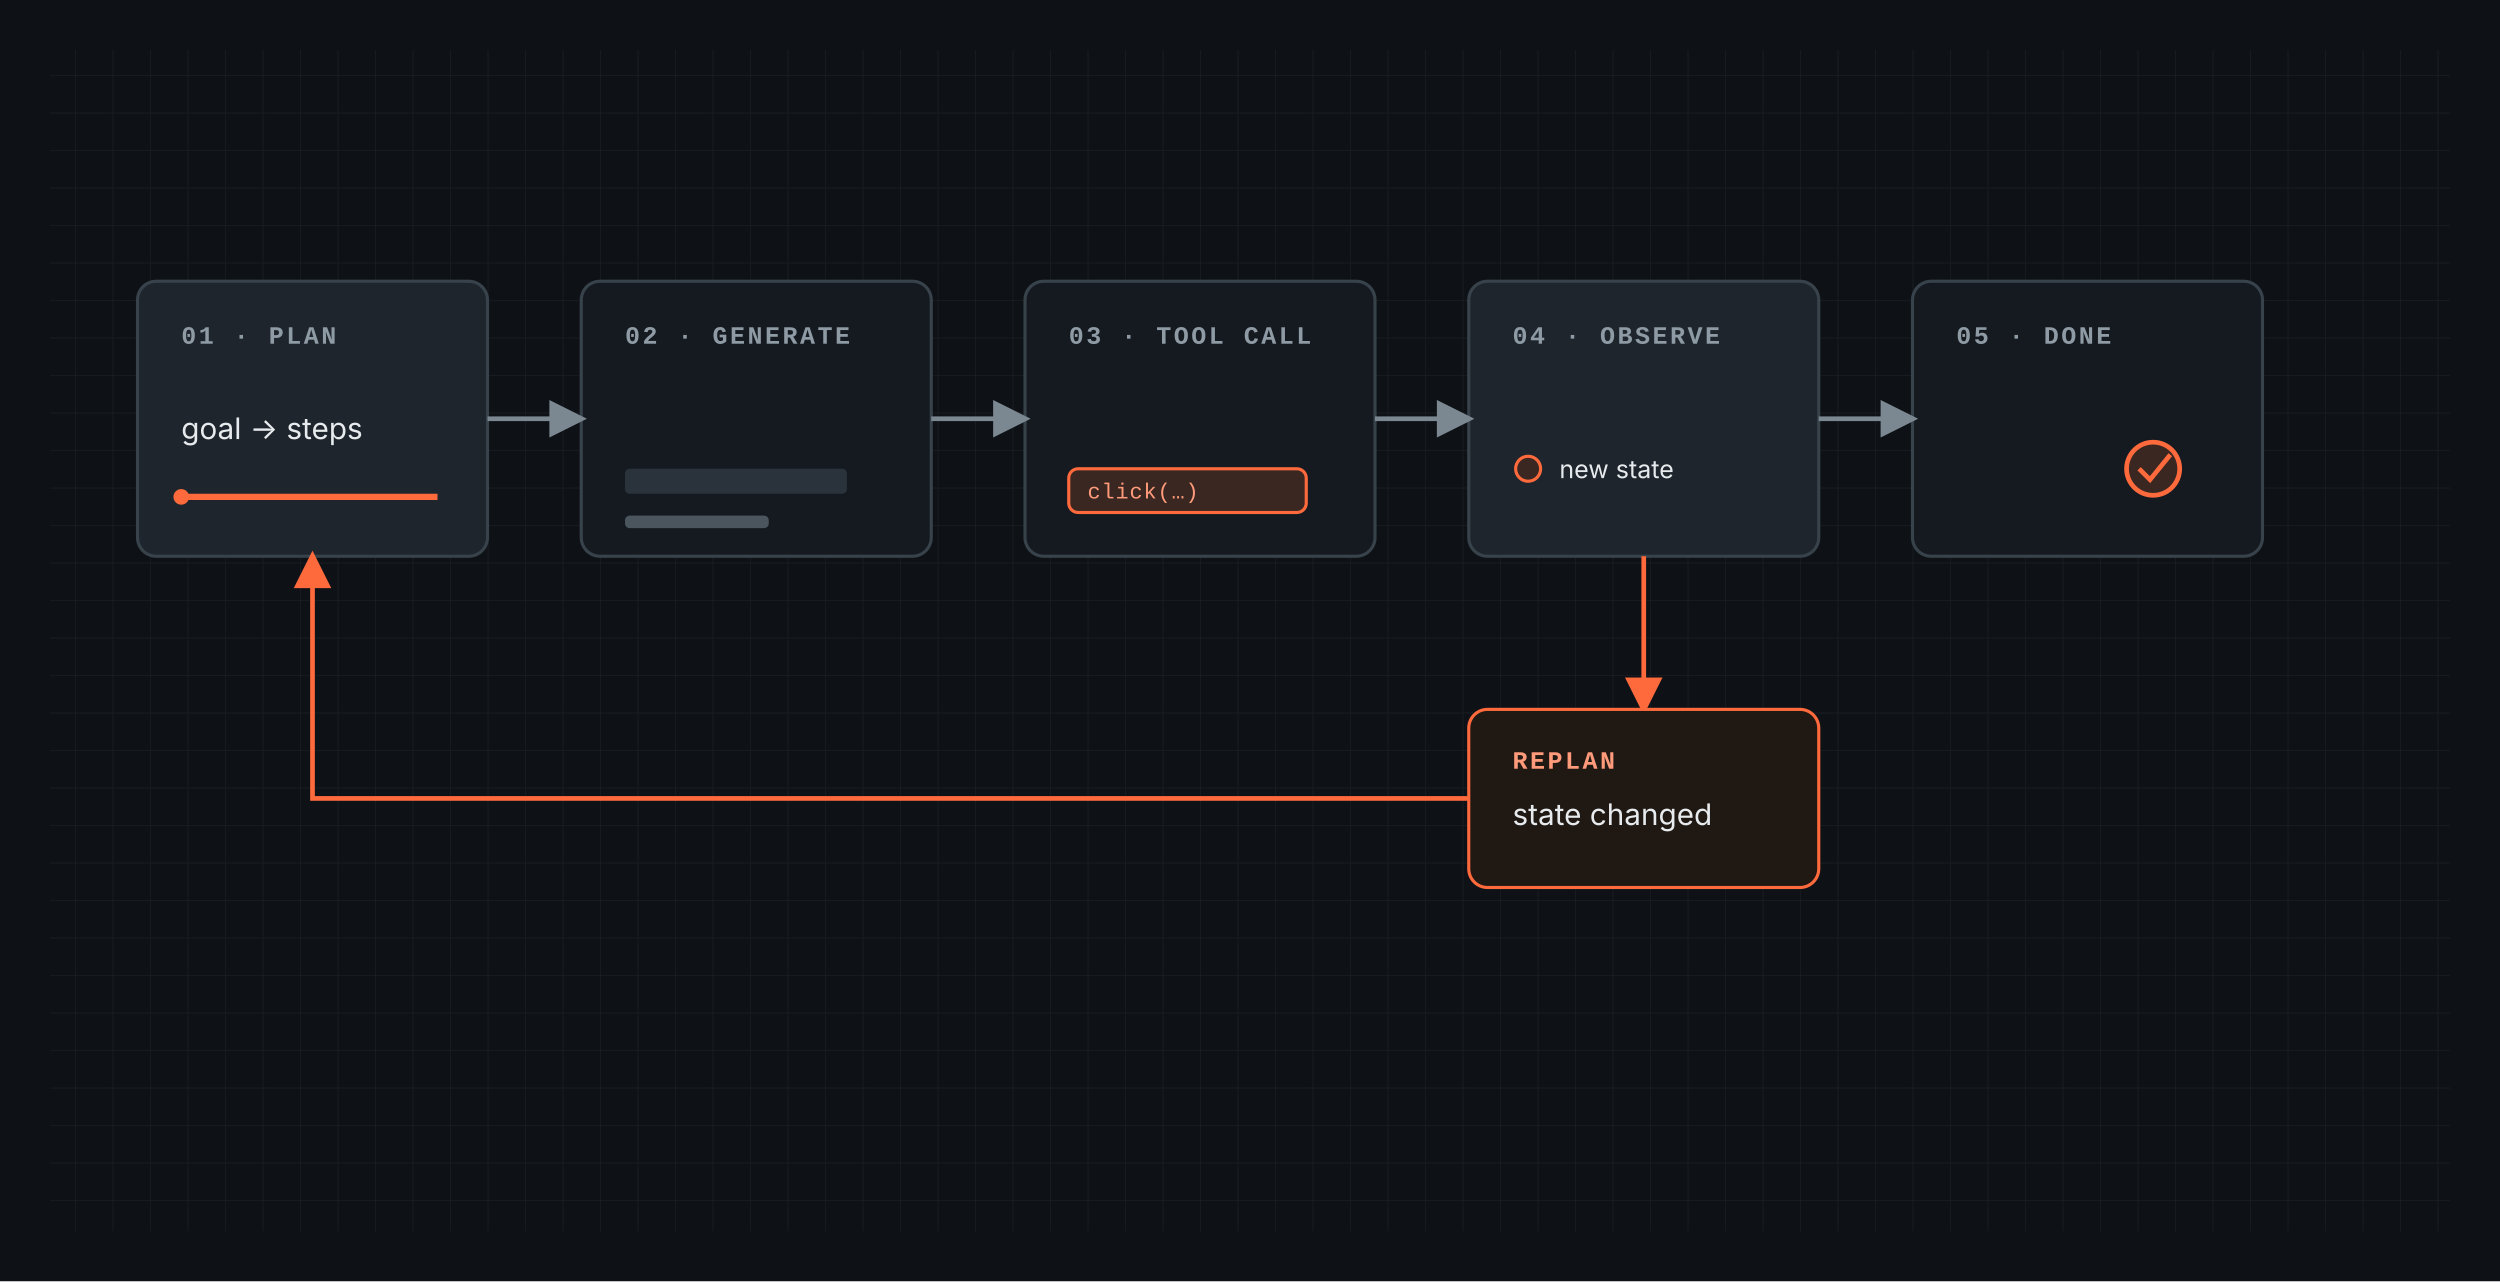
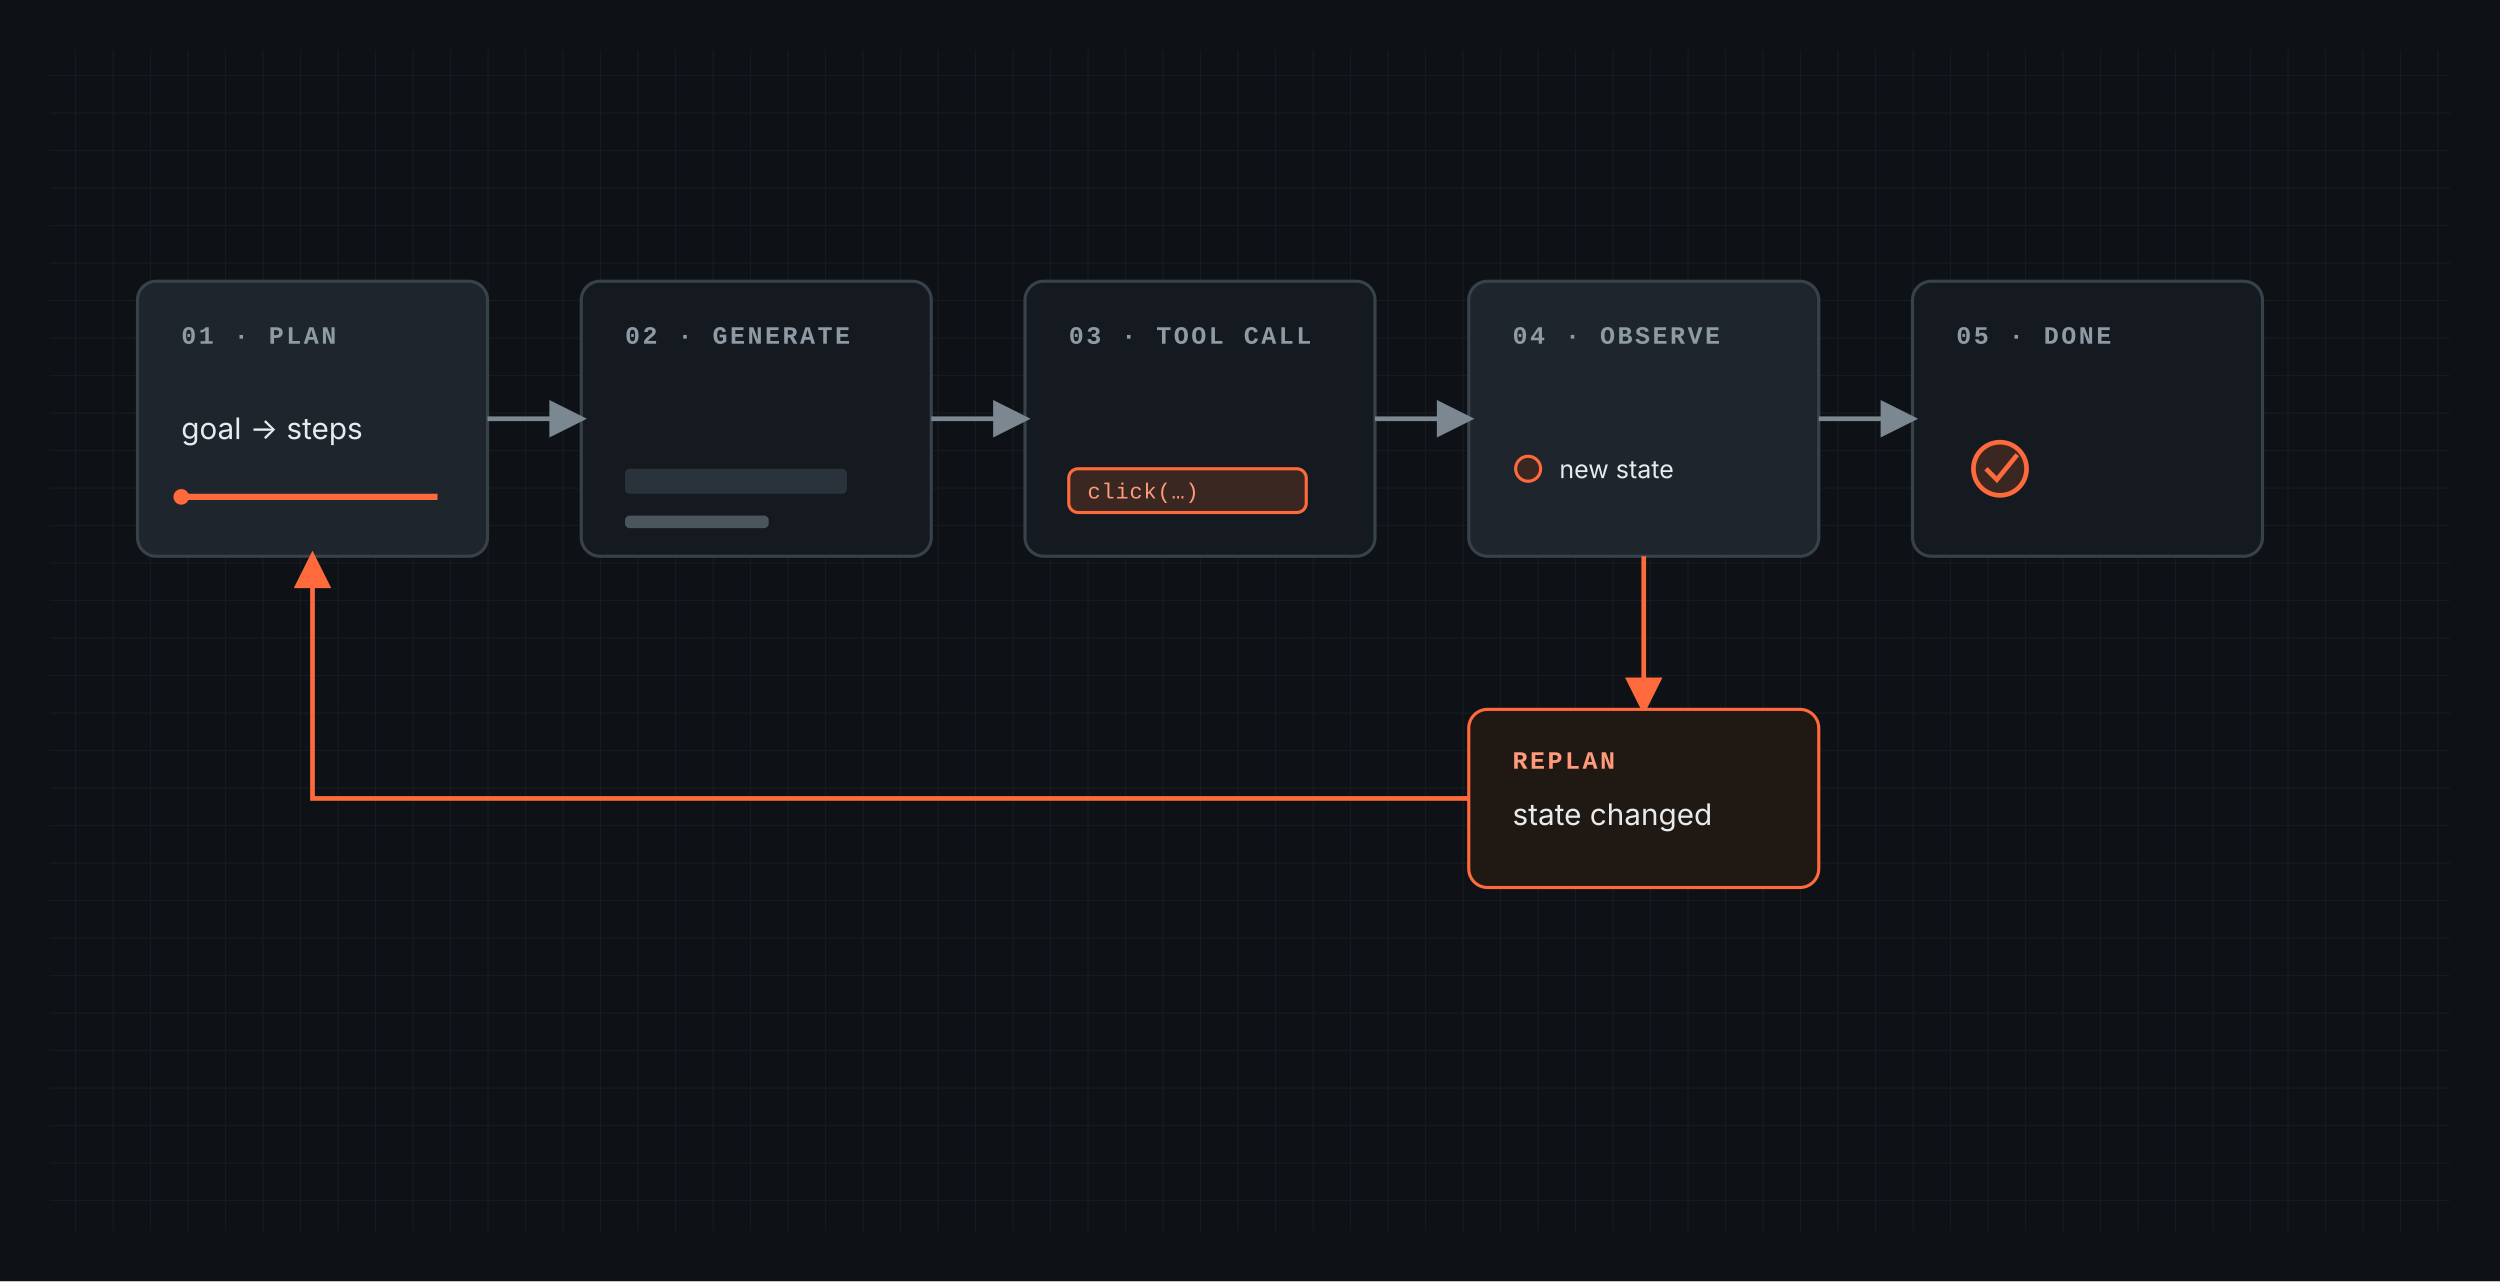
<svg xmlns="http://www.w3.org/2000/svg" viewBox="0 0 1600 820" role="img" aria-labelledby="title desc">
  <defs>
    <pattern id="grid" width="24" height="24" patternUnits="userSpaceOnUse">
      <path d="M24 0H0V24" fill="none" stroke="#252C33" stroke-width="1" />
    </pattern>
    <marker id="arrow" viewBox="0 0 10 10" refX="8.5" refY="5" markerWidth="8" markerHeight="8" orient="auto-start-reverse">
      <path d="M0 0L10 5L0 10Z" fill="#7B8791" />
    </marker>
    <marker id="arrow-accent" viewBox="0 0 10 10" refX="8.5" refY="5" markerWidth="8" markerHeight="8" orient="auto-start-reverse">
      <path d="M0 0L10 5L0 10Z" fill="#FF6A3D" />
    </marker>
    <style>
      .sans { font-family: Inter, ui-sans-serif, -apple-system, BlinkMacSystemFont, "Segoe UI", sans-serif; fill: #E7EBEE; }
      .mono { font-family: "SFMono-Regular", Consolas, "Liberation Mono", monospace; fill: #8E9AA4; letter-spacing: .04em; }
      .eyebrow { font-size: 18px; font-weight: 700; letter-spacing: .16em; }
      .title { font-size: 54px; font-weight: 680; letter-spacing: -.045em; }
      .subtitle { font-size: 22px; fill: #8E9AA4; }
      .label { font-size: 16px; font-weight: 700; letter-spacing: .1em; }
      .body { font-size: 19px; }
      .small { font-size: 16px; }
      .tiny { font-size: 14px; }
      .card { fill: #151A20; stroke: #37424B; stroke-width: 2; }
      .card-soft { fill: #1E252C; stroke: #37424B; stroke-width: 2; }
      .rule { stroke: #7B8791; stroke-width: 3; fill: none; marker-end: url(#arrow); }
      .rule-accent { stroke: #FF6A3D; stroke-width: 3; fill: none; marker-end: url(#arrow-accent); }
    </style>
  </defs>
  <rect width="1600" height="820" fill="#0E1216" />
  <rect x="32" y="32" width="1536" height="756" fill="url(#grid)" opacity=".48" />
  <g class="sans" transform="translate(0,-120)">
    <rect x="88" y="300" width="224" height="176" rx="12" class="card-soft" />
    <text x="116" y="340" class="mono label">01 · PLAN</text>
    <text x="116" y="401" class="body">goal → steps</text>
    <path d="M116 438H280" stroke="#FF6A3D" stroke-width="4" />
    <circle cx="116" cy="438" r="5" fill="#FF6A3D" />
    <rect x="372" y="300" width="224" height="176" rx="12" class="card" />
    <text x="400" y="340" class="mono label">02 · GENERATE</text>
    <rect x="400" y="420" width="142" height="16" rx="3" fill="#2A333B" />
    <rect x="400" y="450" width="92" height="8" rx="3" fill="#4A555E" />
    <rect x="656" y="300" width="224" height="176" rx="12" class="card" />
    <text x="684" y="340" class="mono label">03 · TOOL CALL</text>
    <rect x="684" y="420" width="152" height="28" rx="6" fill="#3A2721" stroke="#FF6A3D" stroke-width="2" />
    <text x="696" y="439" class="mono tiny" style="fill:#FF9A7A">click(…)</text>
    <rect x="940" y="300" width="224" height="176" rx="12" class="card-soft" />
    <text x="968" y="340" class="mono label">04 · OBSERVE</text>
    <circle cx="978" cy="420" r="8" fill="#3A2721" stroke="#FF6A3D" stroke-width="2" />
    <text x="998" y="426" class="small">new state</text>
    <rect x="1224" y="300" width="224" height="176" rx="12" class="card" />
    <text x="1252" y="340" class="mono label">05 · DONE</text>
-     <circle cx="1378" cy="420" r="17" fill="#3A2721" stroke="#FF6A3D" stroke-width="3" />
-     <path d="M1369 420l7 7 13-16" fill="none" stroke="#FF6A3D" stroke-width="3" />
+     <circle cx="1280" cy="420" r="17" fill="#3A2721" stroke="#FF6A3D" stroke-width="3" />
+     <path d="M1271 420l7 7 13-16" fill="none" stroke="#FF6A3D" stroke-width="3" />
    <path d="M312 388H372" class="rule" />
    <path d="M596 388H656" class="rule" />
    <path d="M880 388H940" class="rule" />
    <path d="M1164 388H1224" class="rule" />
    <path d="M1052 476V574" class="rule-accent" />
    <rect x="940" y="574" width="224" height="114" rx="12" fill="#201813" stroke="#FF6A3D" stroke-width="2" />
    <text x="968" y="612" class="mono label" style="fill:#FF9A7A">REPLAN</text>
    <text x="968" y="648" class="body">state changed</text>
    <path d="M940 631H200V476" class="rule-accent" />
  </g>
</svg>
